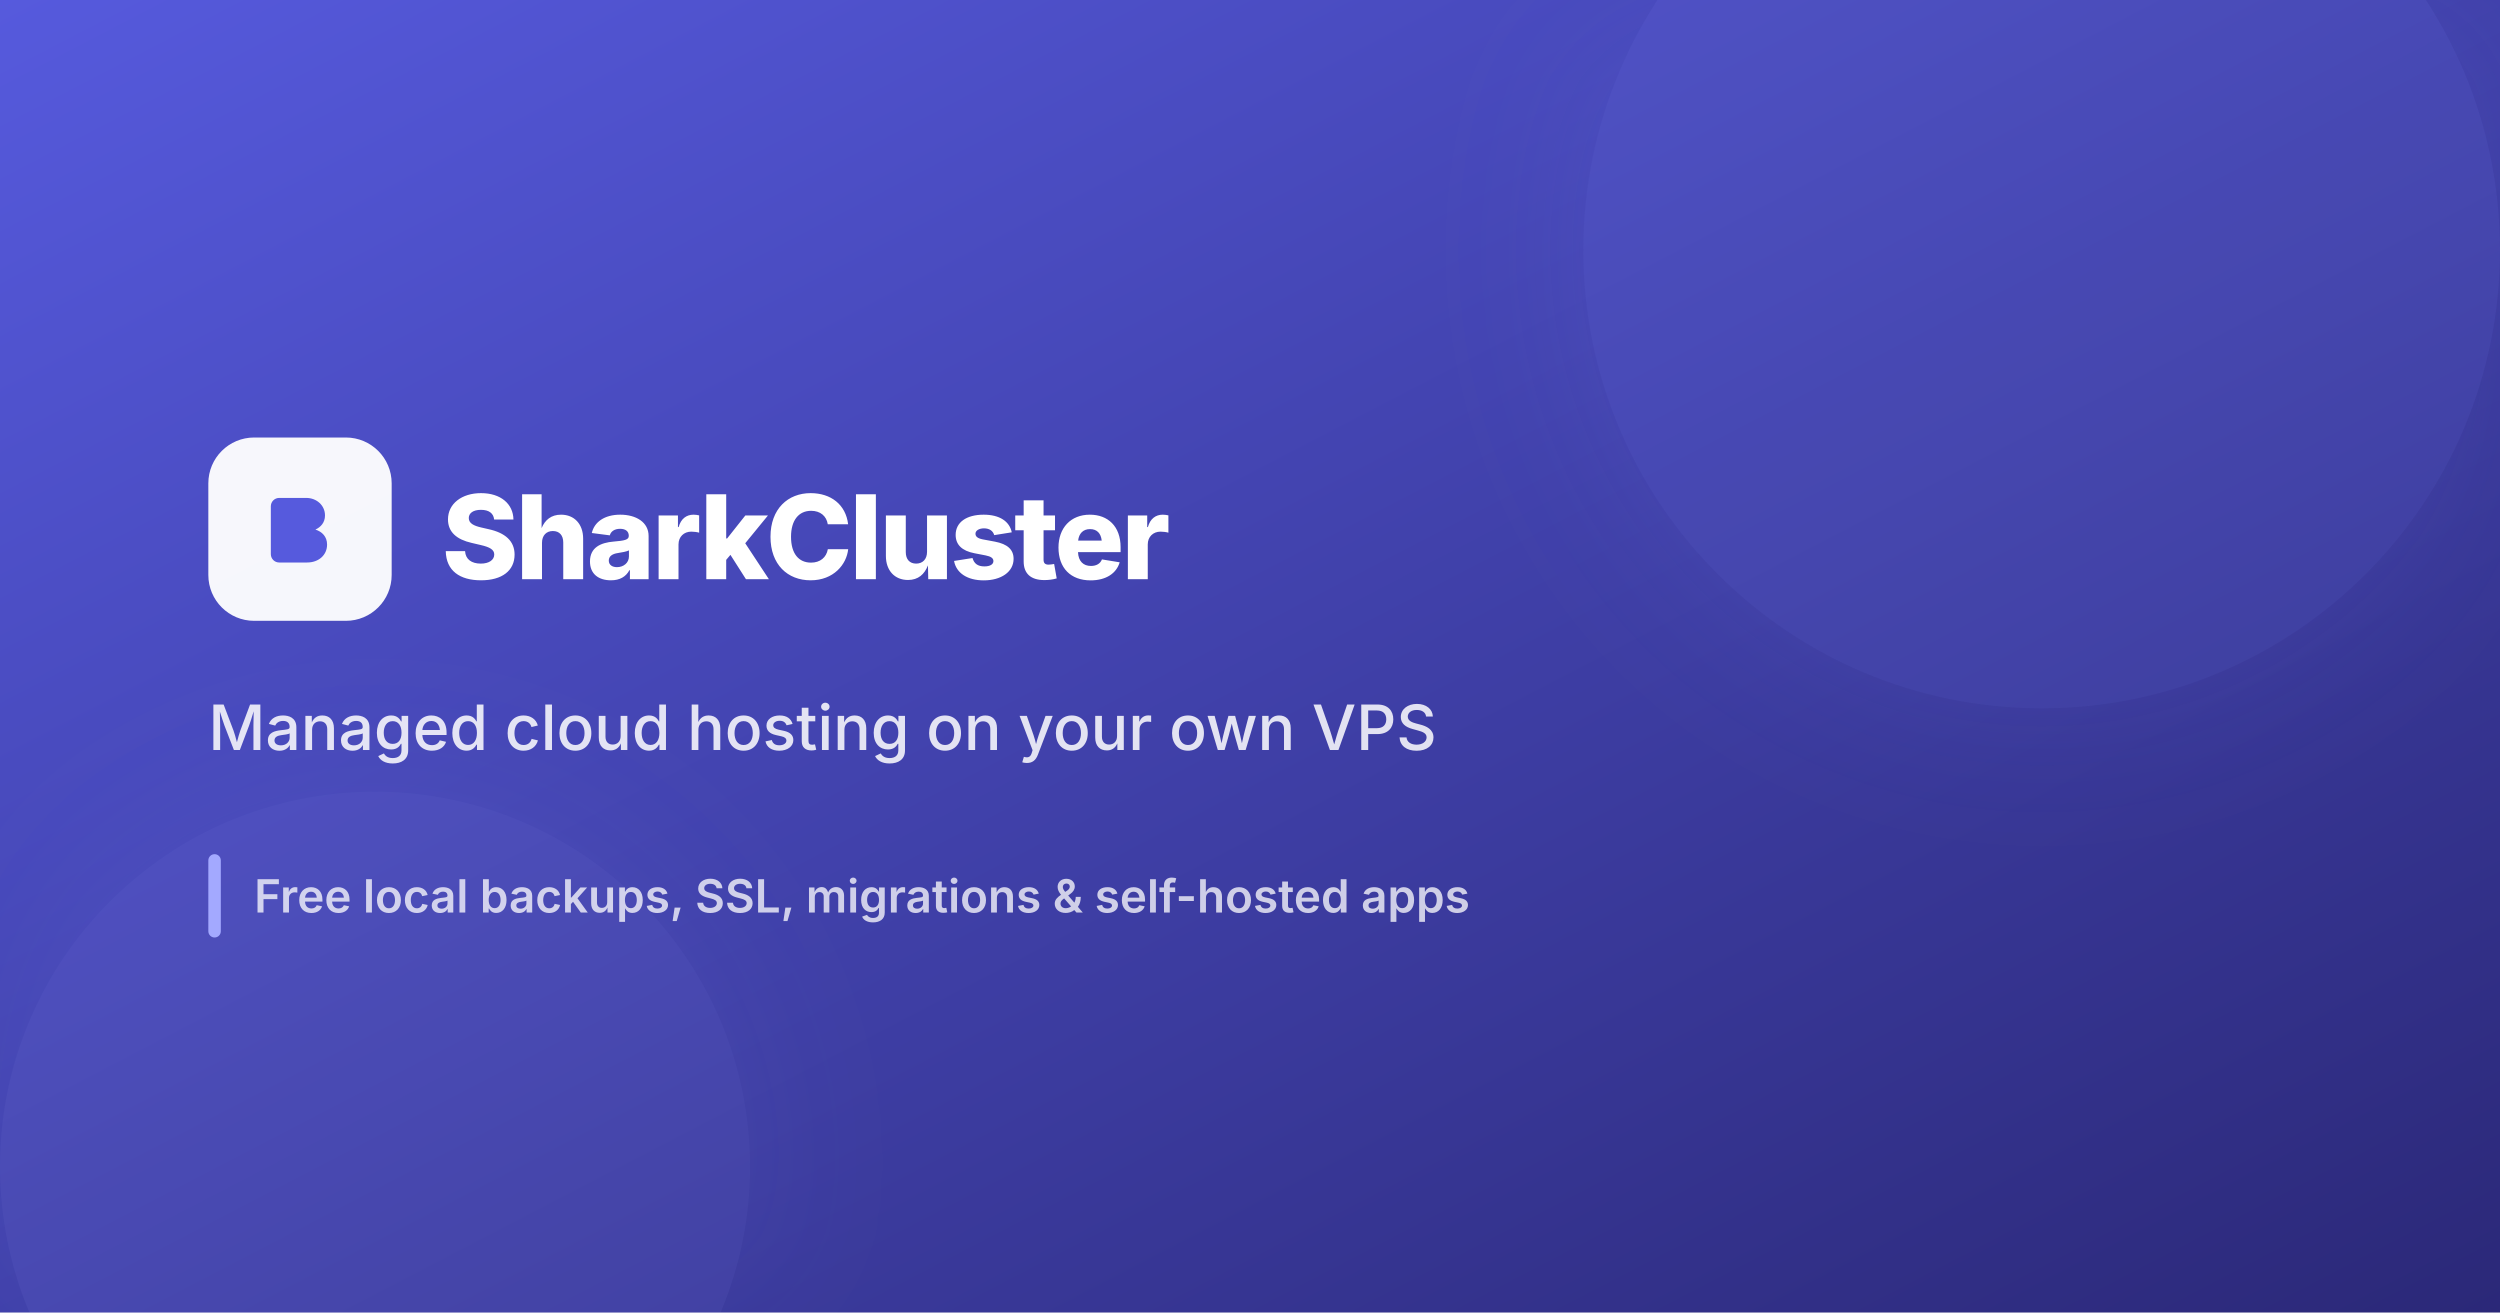
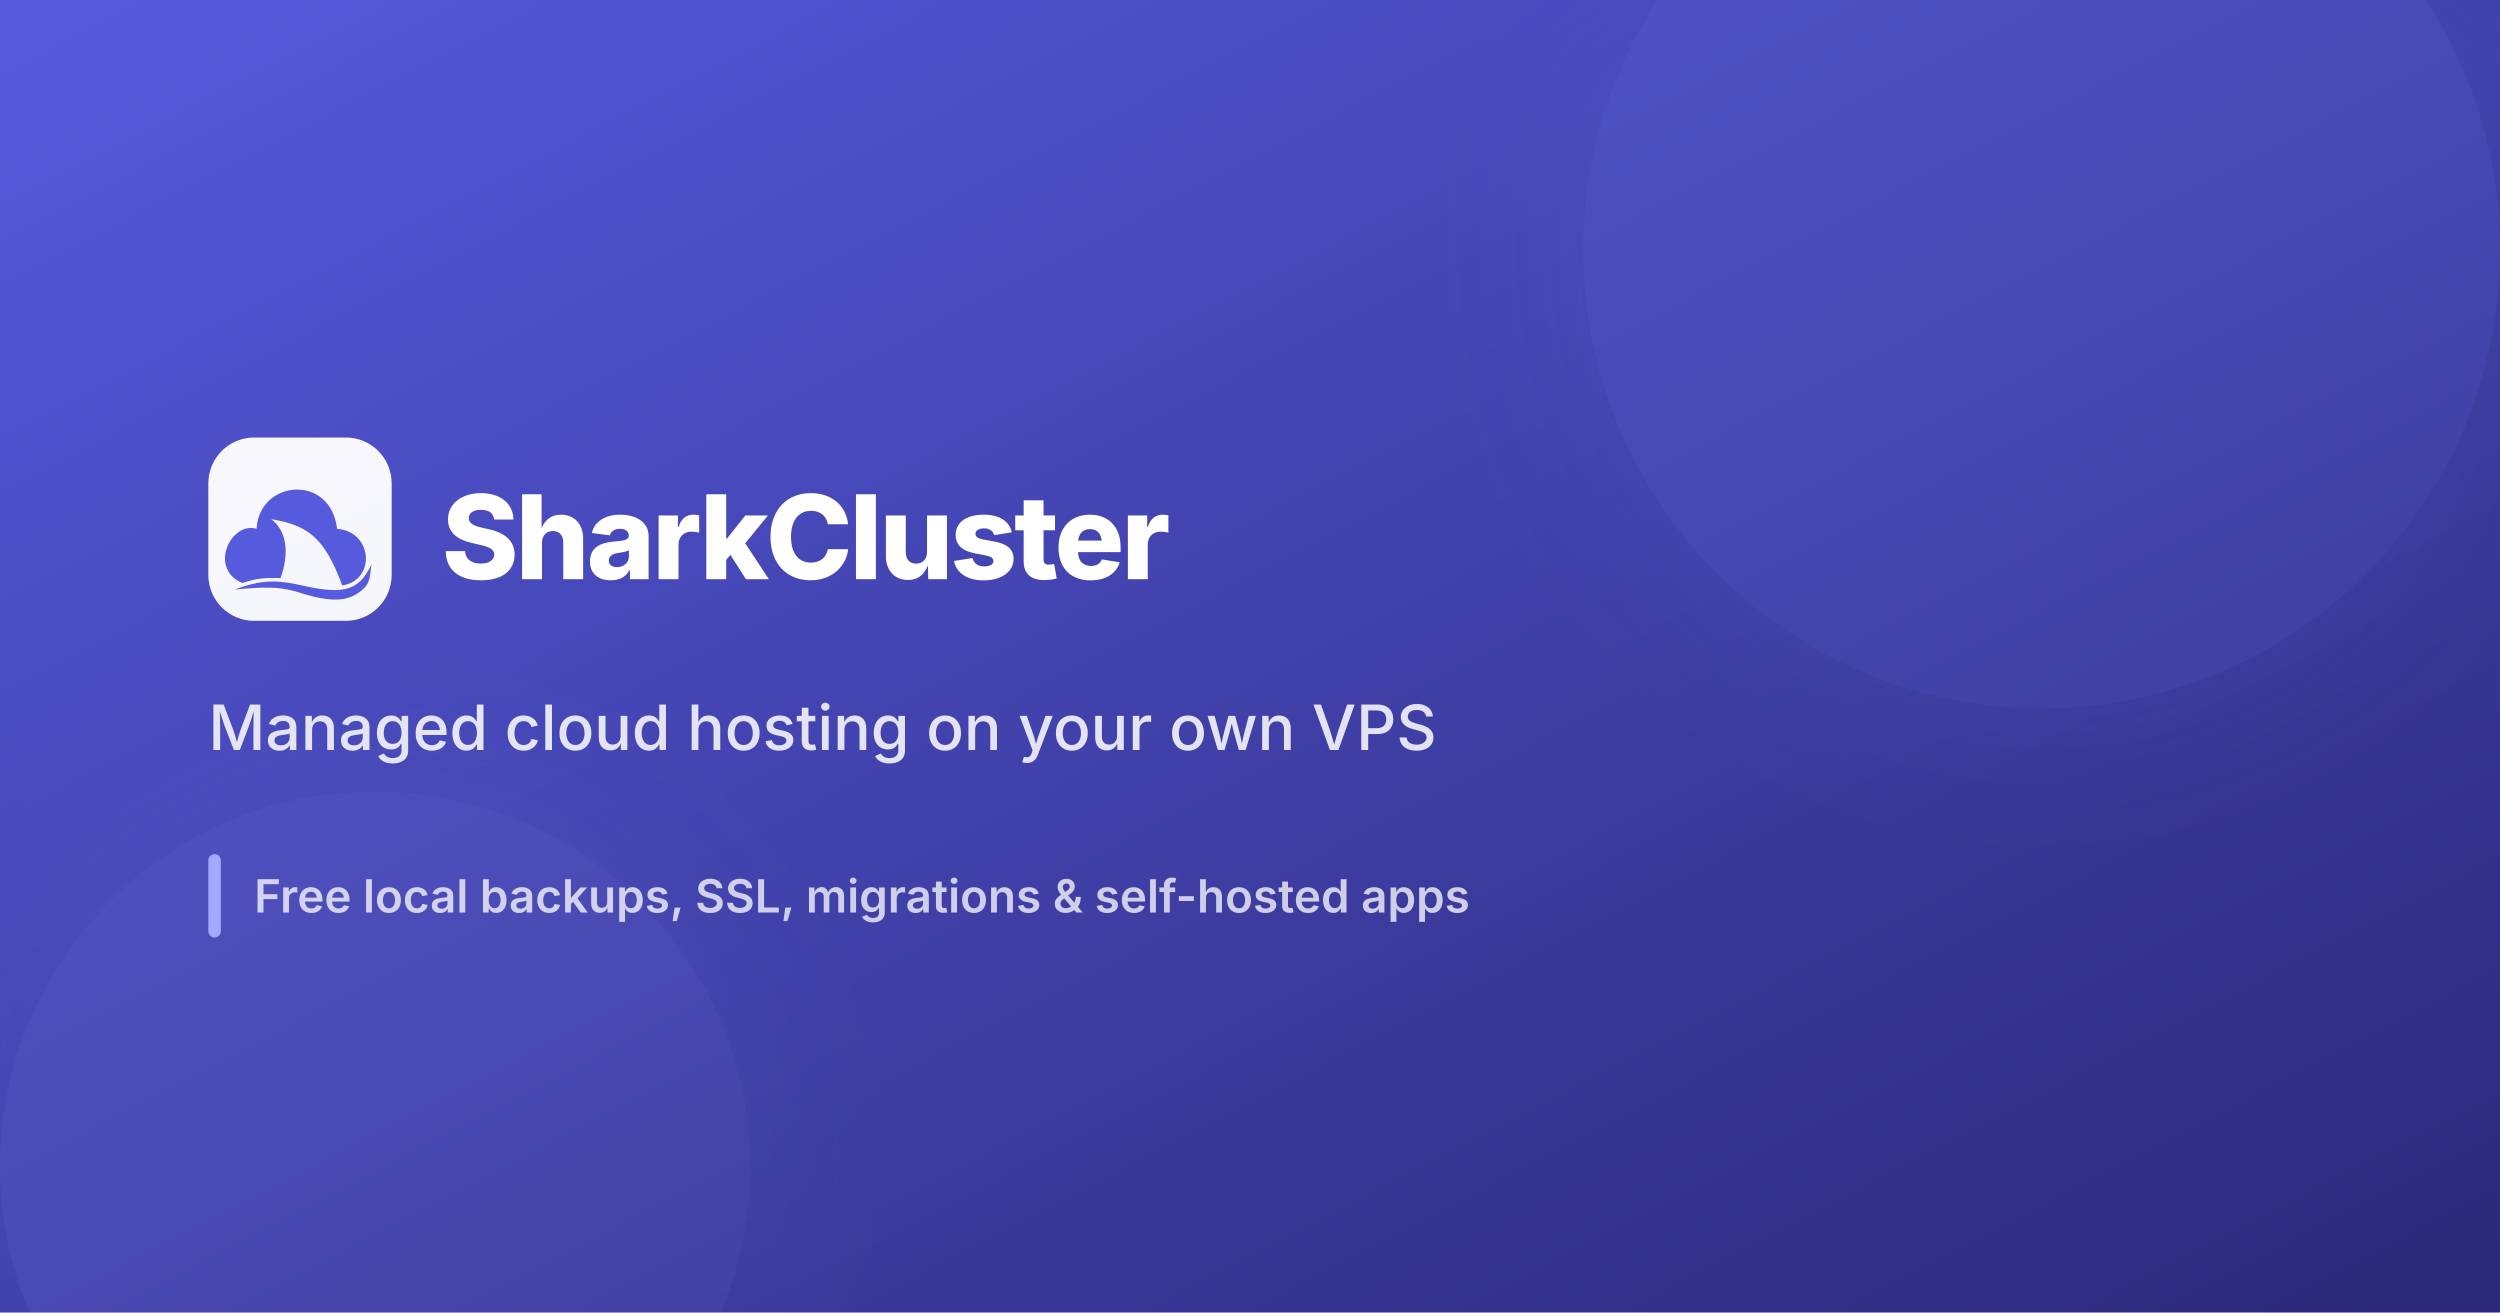
<svg xmlns="http://www.w3.org/2000/svg" width="1200" height="630" viewBox="0 0 1200 630" fill="none">
  <defs>
    <linearGradient id="bg" x1="0" y1="0" x2="1" y2="1">
      <stop offset="0%" stop-color="#565ADD" />
      <stop offset="100%" stop-color="#2b2878" />
    </linearGradient>
    <filter id="glow" x="-20%" y="-20%" width="140%" height="140%">
      <feGaussianBlur stdDeviation="40" result="blur" />
      <feMerge>
        <feMergeNode in="blur" />
        <feMergeNode in="SourceGraphic" />
      </feMerge>
    </filter>
  </defs>
  <rect width="1200" height="630" fill="url(#bg)" />
  <circle cx="980" cy="120" r="220" fill="#7f87fc" opacity="0.12" filter="url(#glow)" />
  <circle cx="180" cy="560" r="180" fill="#a3a9ff" opacity="0.08" filter="url(#glow)" />
  <g transform="translate(100, 210)">
    <rect width="88" height="88" rx="22" fill="white" opacity="0.95" />
-     <g transform="translate(12, 12) scale(2)">
-       <path d="M9 10.5c0-1.1.9-2 2-2h6.5c2.5 0 4.5 1.8 4.5 4.2 0 1.7-1 2.8-2.3 3.4 1.6.5 2.8 1.7 2.8 3.6 0 2.5-2 4.3-4.8 4.3H11c-1.1 0-2-.9-2-2V10.5z" fill="#565ADD" />
-       <circle cx="14" cy="13" r="1.3" fill="#565ADD" />
-       <circle cx="14" cy="18.5" r="1.3" fill="#565ADD" />
+     <g transform="translate(8, 25) scale(1.4)">
+       <path d="M19.031 30.35C22.015 22.077 21.375 14.317 15.844 10.142C28.5 12.233 34.155 16.507 40.189 32.859C51.785 31.164 50.756 14.361 38.425 13.464C36.255 -5.591 11.679 -3.351 10.826 13.464C2.091 10.752 -5.84 27.049 5.943 32.045C10.515 30.512 13.384 30.165 19.031 30.35Z" fill="#565ADD" />
+       <path d="M26.387 32.859C17.099 30.752 12.04 31.056 3.266 34.269C13.302 33.325 18.174 33.279 24.185 34.893C37.863 39.456 42.676 37.864 46.874 34.555C48.222 33.492 49.219 32.019 49.549 30.333C49.782 29.142 49.961 27.741 50.206 25.728C45.977 34.374 41.277 36.248 26.387 32.859Z" fill="#565ADD" />
    </g>
  </g>
  <text x="212" y="278" font-family="'Plus Jakarta Sans', 'Inter', system-ui, sans-serif" font-size="56" font-weight="800" fill="white" letter-spacing="-1.5">SharkCluster</text>
  <text x="100" y="360" font-family="'Plus Jakarta Sans', 'Inter', system-ui, sans-serif" font-size="30" font-weight="500" fill="white" opacity="0.85">Managed cloud hosting on your own VPS</text>
  <rect x="100" y="410" width="6" height="40" rx="3" fill="#a3a9ff" />
  <text x="122" y="438" font-family="'Inter', system-ui, sans-serif" font-size="22" font-weight="600" fill="white" opacity="0.75">Free local backups, SSL, migrations &amp; self-hosted apps</text>
</svg>
